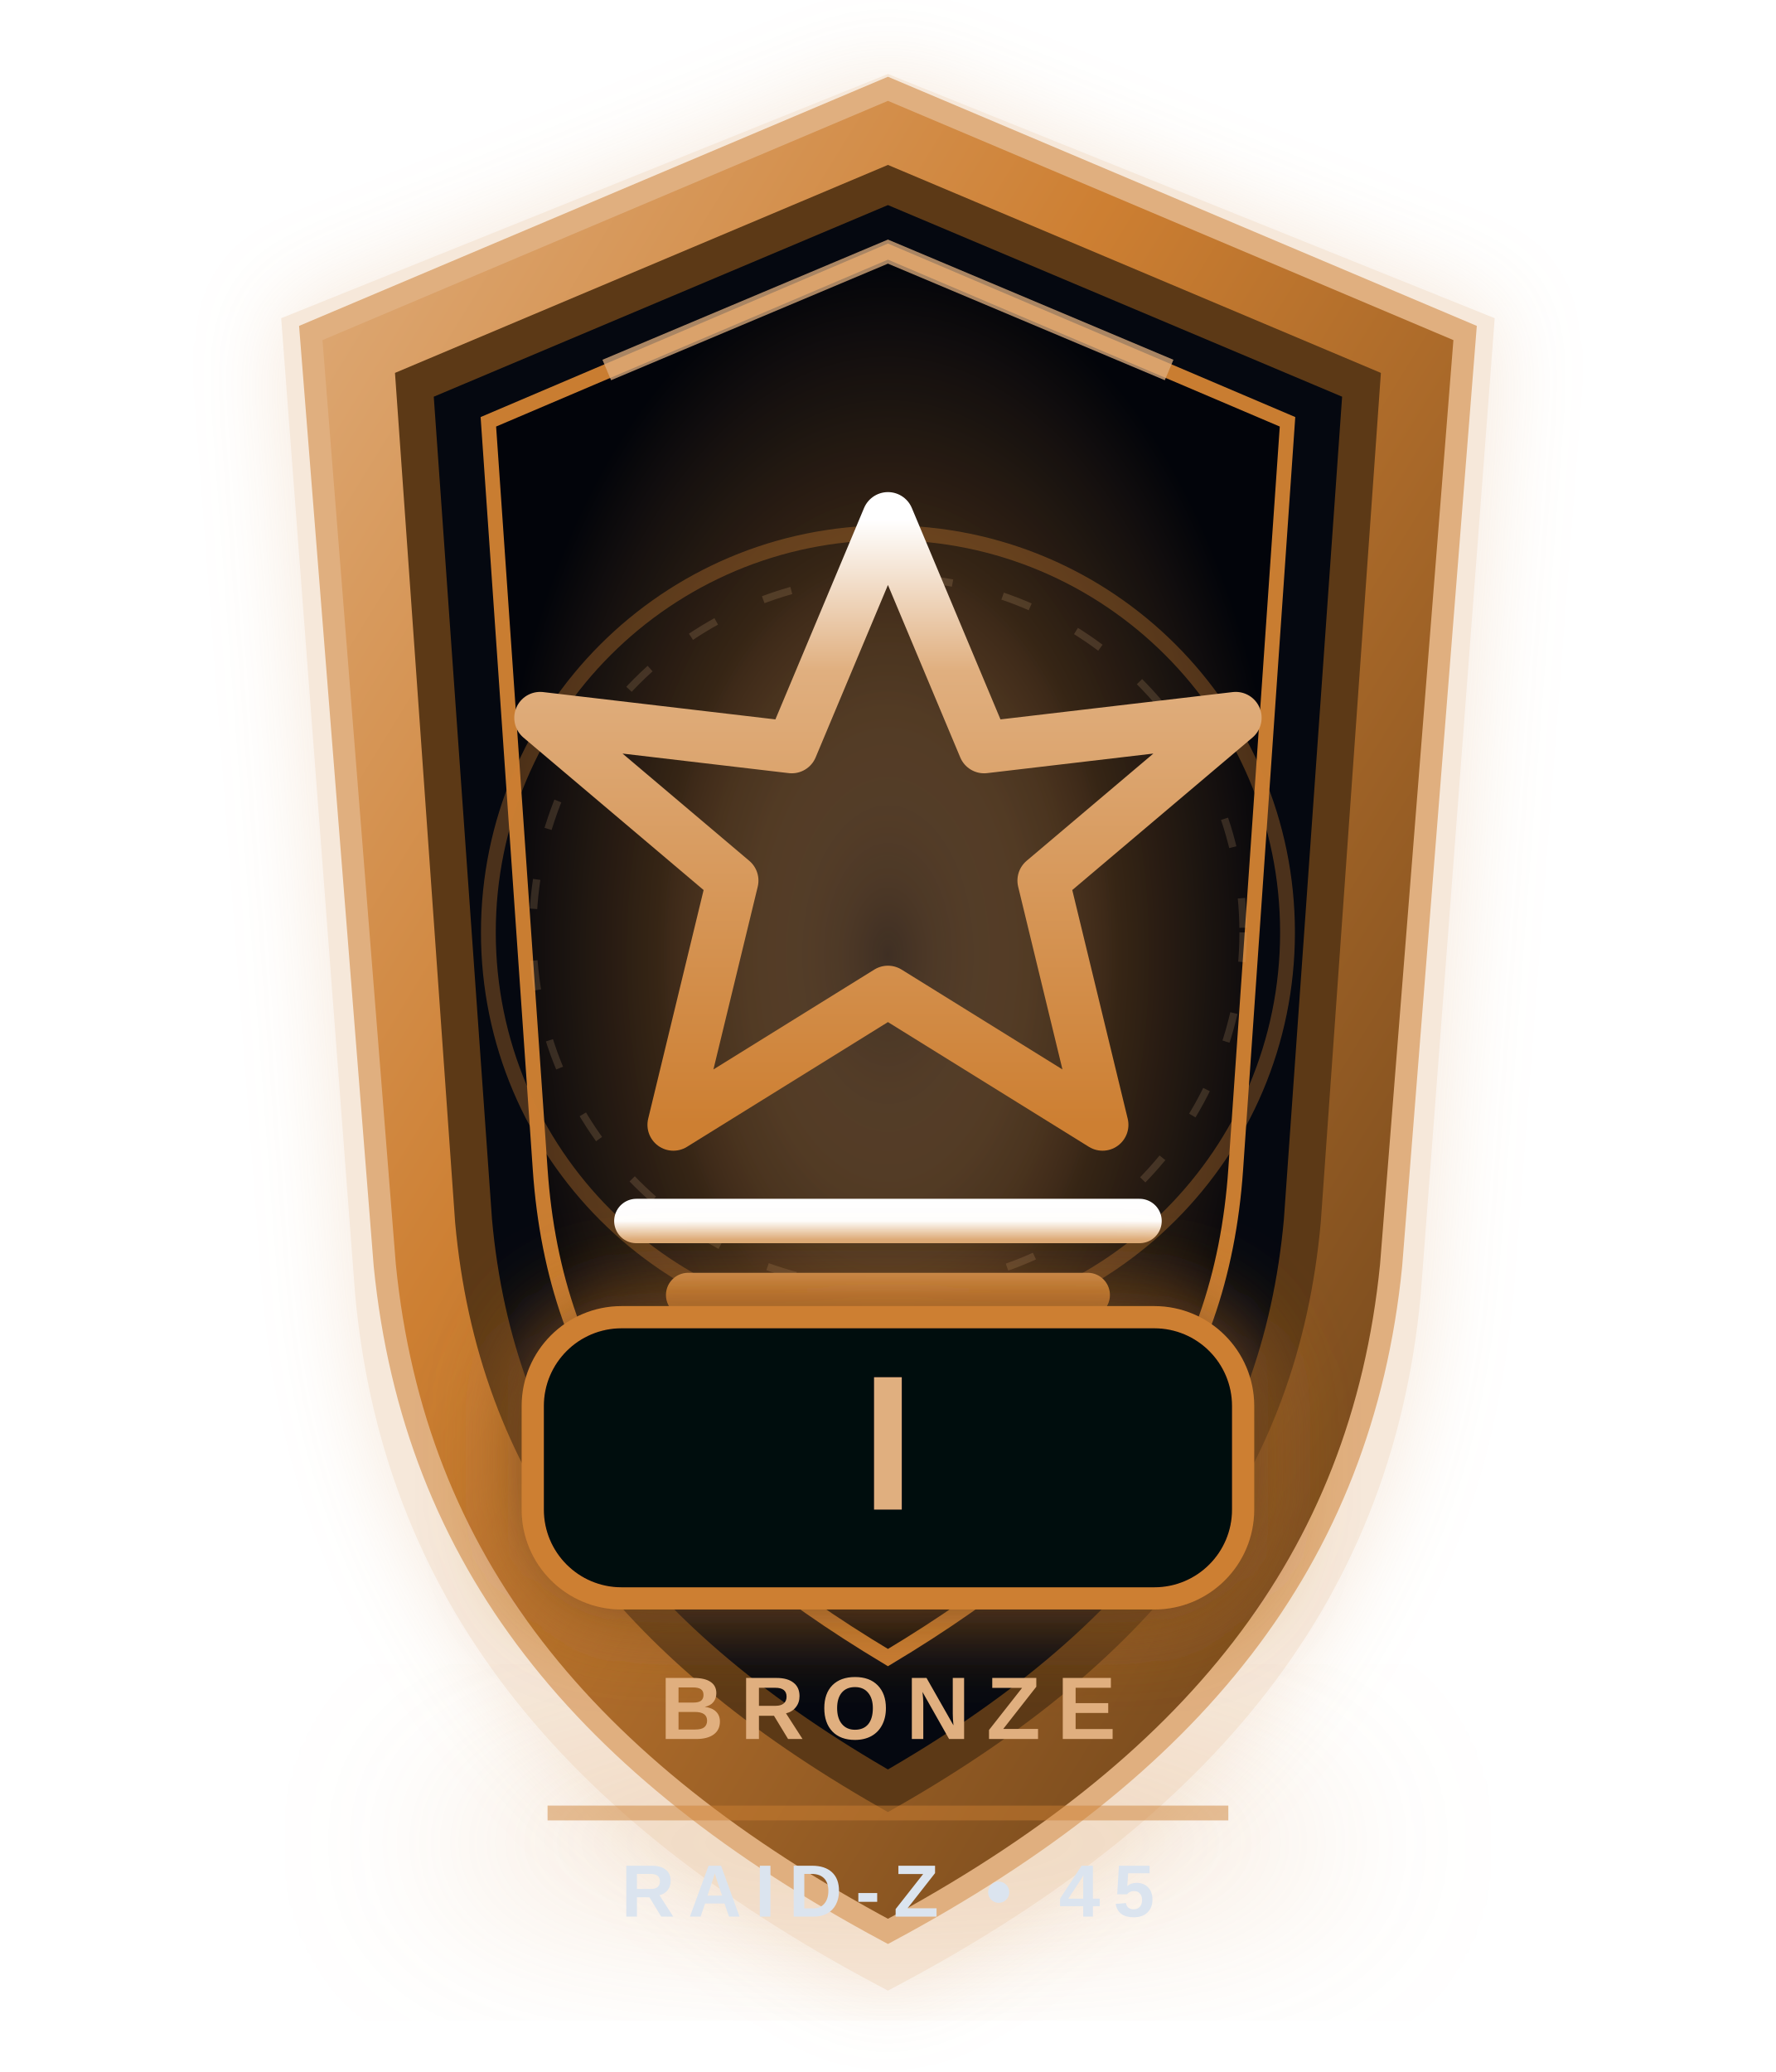
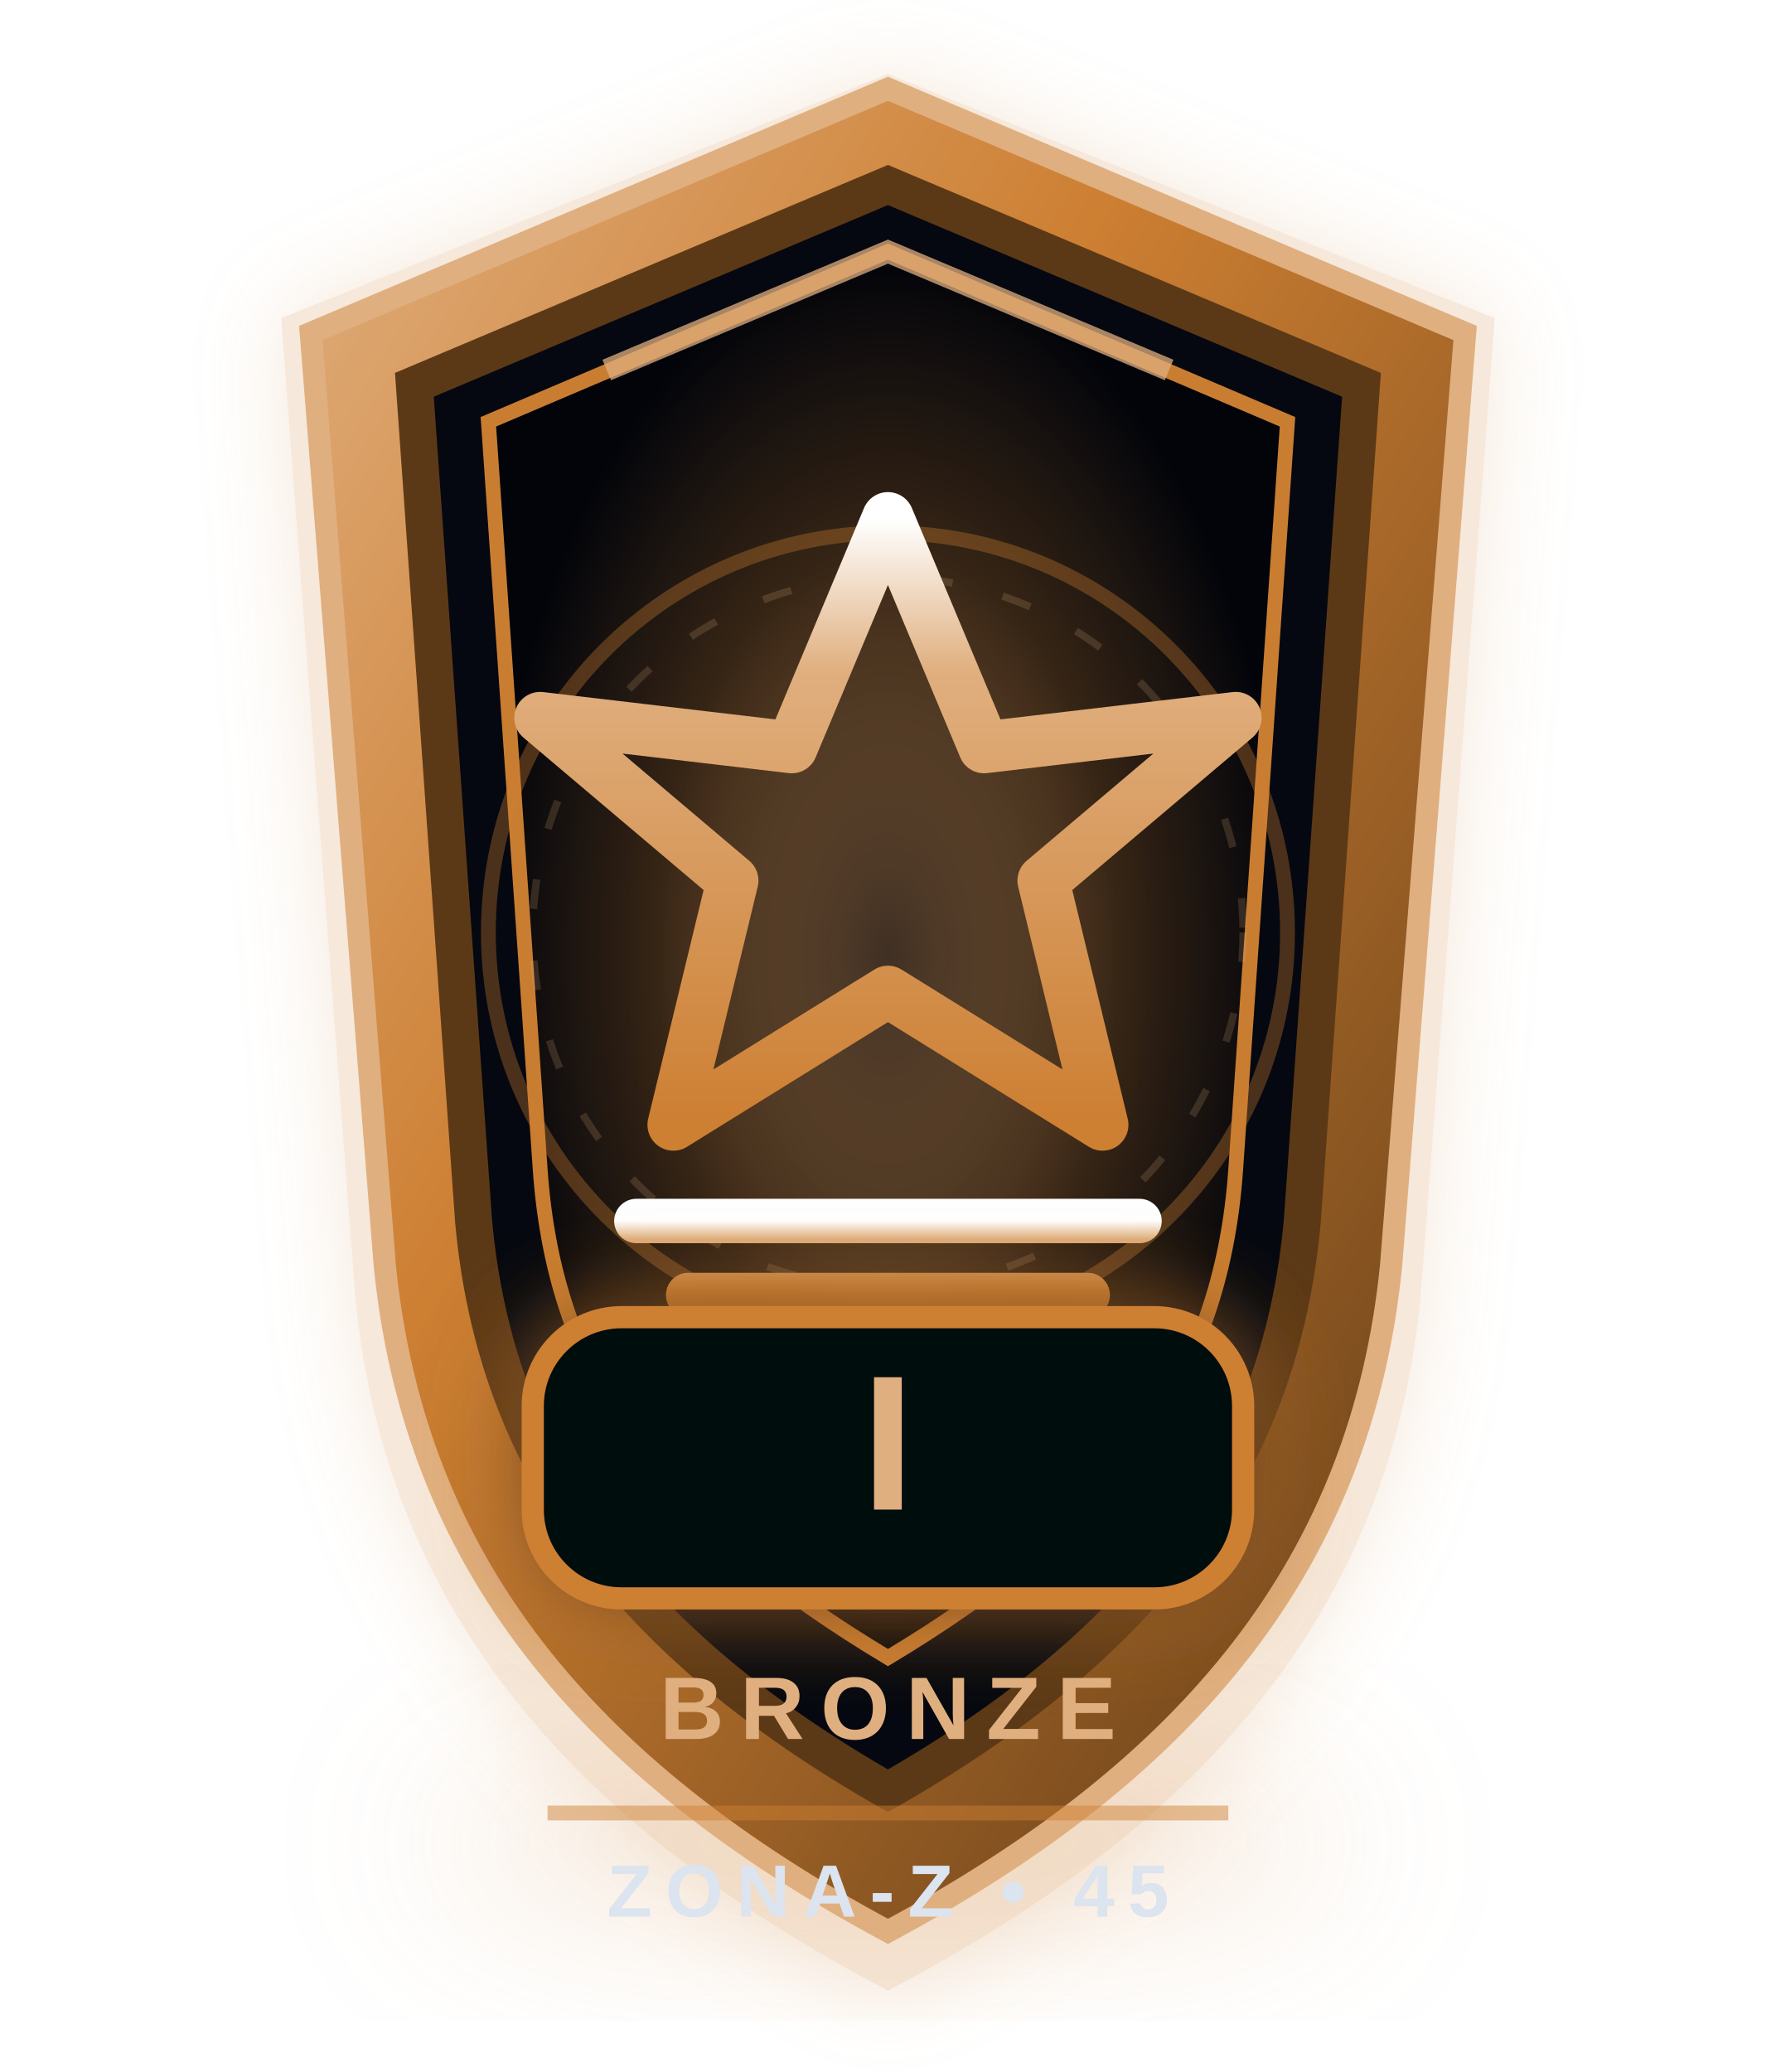
<svg xmlns="http://www.w3.org/2000/svg" width="240" height="280" viewBox="0 0 240 280" role="img" aria-label="Iniciado no Combate">
  <defs>
    <linearGradient id="shield" x1="0" y1="0" x2="1" y2="1">
      <stop offset="0" stop-color="#e0af7f" />
      <stop offset=".38" stop-color="#cd7f32" />
      <stop offset="1" stop-color="#5c3916" />
    </linearGradient>
    <linearGradient id="glow" x1="0" y1="0" x2="0" y2="1">
      <stop offset="0" stop-color="#fff" />
      <stop offset=".25" stop-color="#e0af7f" />
      <stop offset="1" stop-color="#cd7f32" />
    </linearGradient>
    <radialGradient id="core">
      <stop offset="0" stop-color="#d69656" stop-opacity=".28" />
      <stop offset=".58" stop-color="#3a2715" stop-opacity=".95" />
      <stop offset="1" stop-color="#02040a" />
    </radialGradient>
    <filter id="shadow" x="-70%" y="-70%" width="240%" height="240%">
      <feGaussianBlur stdDeviation="6" result="b" />
      <feMerge>
        <feMergeNode in="b" />
        <feMergeNode in="SourceGraphic" />
      </feMerge>
    </filter>
    <filter id="soft" x="-50%" y="-50%" width="200%" height="200%">
      <feGaussianBlur stdDeviation="12" />
    </filter>
  </defs>
  <ellipse cx="120" cy="249" rx="62" ry="12" fill="#cd7f32" opacity=".18" filter="url(#soft)" />
  <path d="M120 10 202 43l-10 132c-4 43-30 72-72 94-42-22-68-51-72-94L38 43Z" fill="#cd7f32" opacity=".18" filter="url(#shadow)" />
  <path d="M120 12 198 45l-10 126c-4 40-27 68-68 90-41-22-64-50-68-90L42 45Z" fill="url(#shield)" stroke="#e0af7f" stroke-width="3" />
  <path d="M120 25 184 52l-8 113c-3 33-21 57-56 77-35-20-53-44-56-77L56 52Z" fill="#050810" stroke="#5c3916" stroke-width="5" />
  <path d="M120 34 174 57l-7 101c-2 29-17 48-47 66-30-18-45-37-47-66L66 57Z" fill="url(#core)" stroke="#cd7f32" stroke-width="2" opacity=".98" />
  <path d="M82 50 120 34l38 16" fill="none" stroke="#e0af7f" stroke-width="3" opacity=".75" />
  <circle cx="120" cy="126" r="54" fill="none" stroke="#cd7f32" stroke-width="2" opacity=".35" />
  <circle cx="120" cy="126" r="48" fill="none" stroke="#e0af7f" stroke-width="1" opacity=".18" stroke-dasharray="4 7" />
  <g transform="translate(120 126)">
    <path d="m0-56 13 31 34-4-26 22 8 33L0 8-29 26l8-33-26-22 34 4Z" fill="none" stroke="url(#glow)" stroke-width="7" stroke-linejoin="round" />
    <path d="M-34 39h68M-27 49h54" stroke="url(#glow)" stroke-width="6" stroke-linecap="round" />
  </g>
  <g filter="url(#shadow)">
    <rect x="72" y="178" width="96" height="38" rx="12" fill="#05070c" stroke="#cd7f32" stroke-width="3" />
    <text x="120" y="204" fill="#e0af7f" text-anchor="middle" font-family="Arial Black,Arial,sans-serif" font-size="26" font-weight="900" letter-spacing=".5">I</text>
  </g>
  <text x="120" y="235" fill="#e0af7f" text-anchor="middle" font-family="Arial,Helvetica,sans-serif" font-size="12" font-weight="900" letter-spacing="2.2">BRONZE</text>
  <path d="M74 245h92" stroke="#cd7f32" stroke-width="2" opacity=".48" />
-   <text x="120" y="259" fill="#dbe4ef" text-anchor="middle" font-family="Arial,Helvetica,sans-serif" font-size="10" font-weight="800" letter-spacing="1.8">RAID-Z • 45</text>
+   <text x="120" y="259" fill="#dbe4ef" text-anchor="middle" font-family="Arial,Helvetica,sans-serif" font-size="10" font-weight="800" letter-spacing="1.8">ZONA-Z • 45</text>
</svg>
